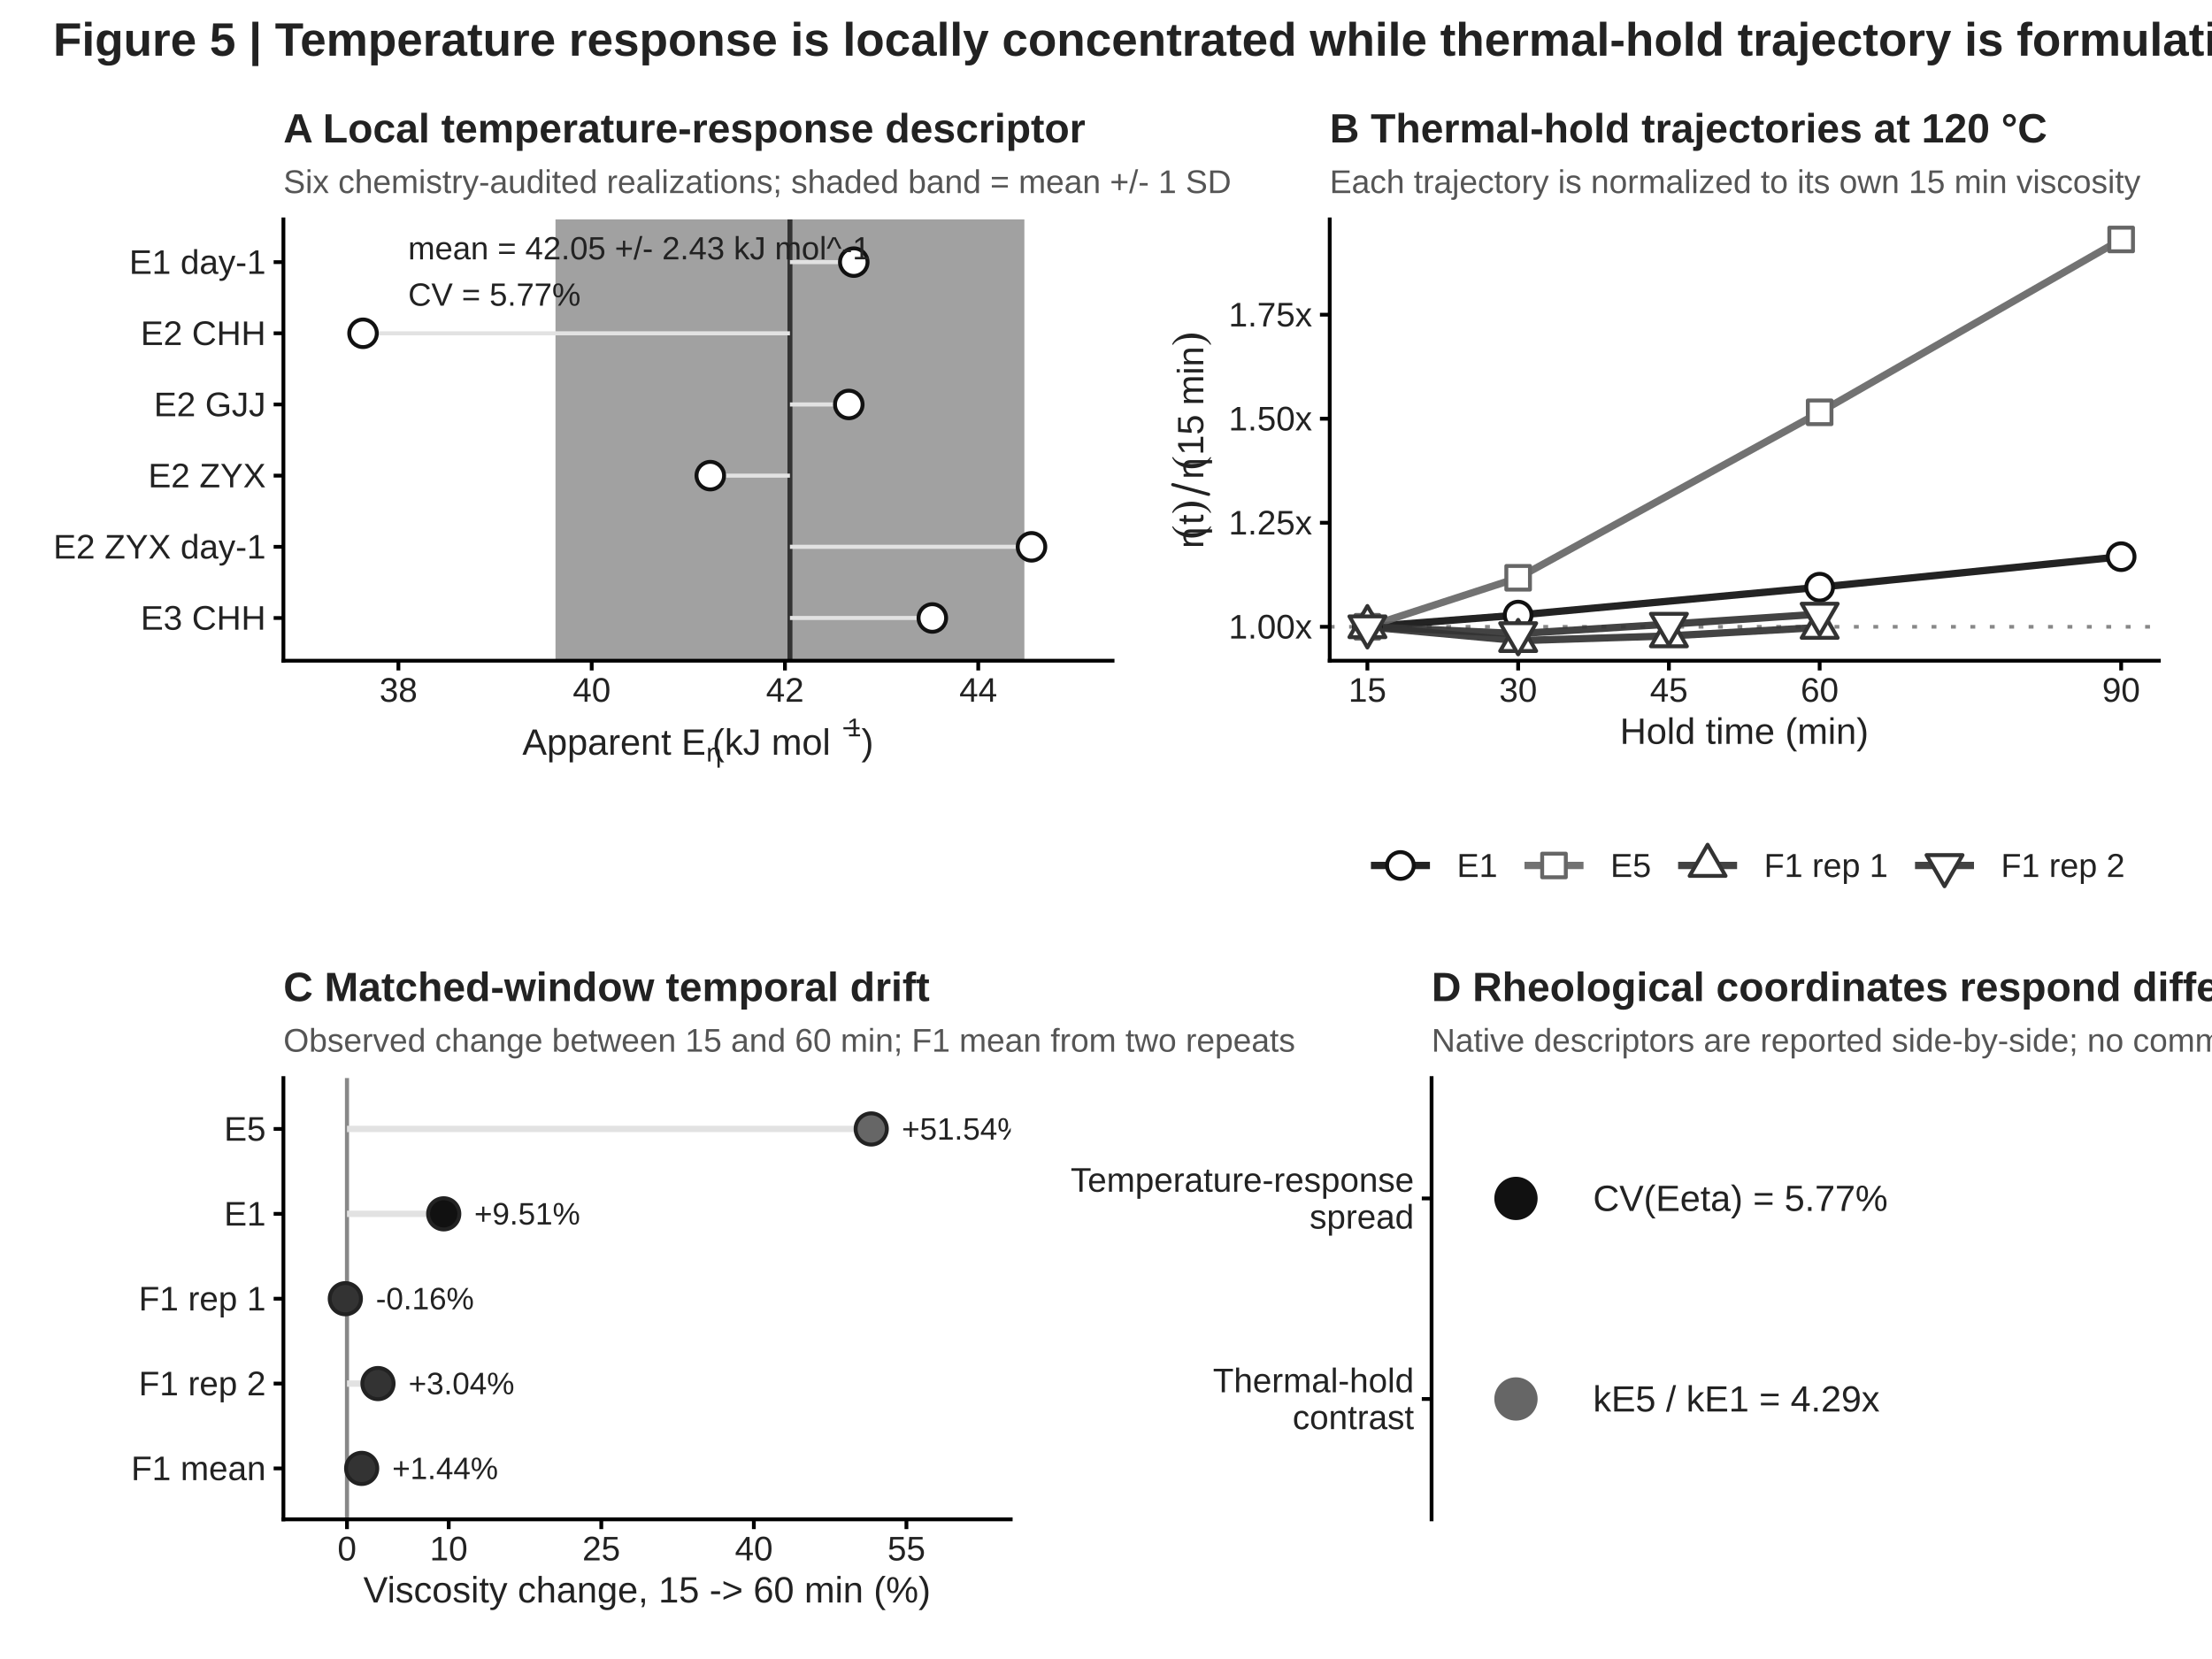
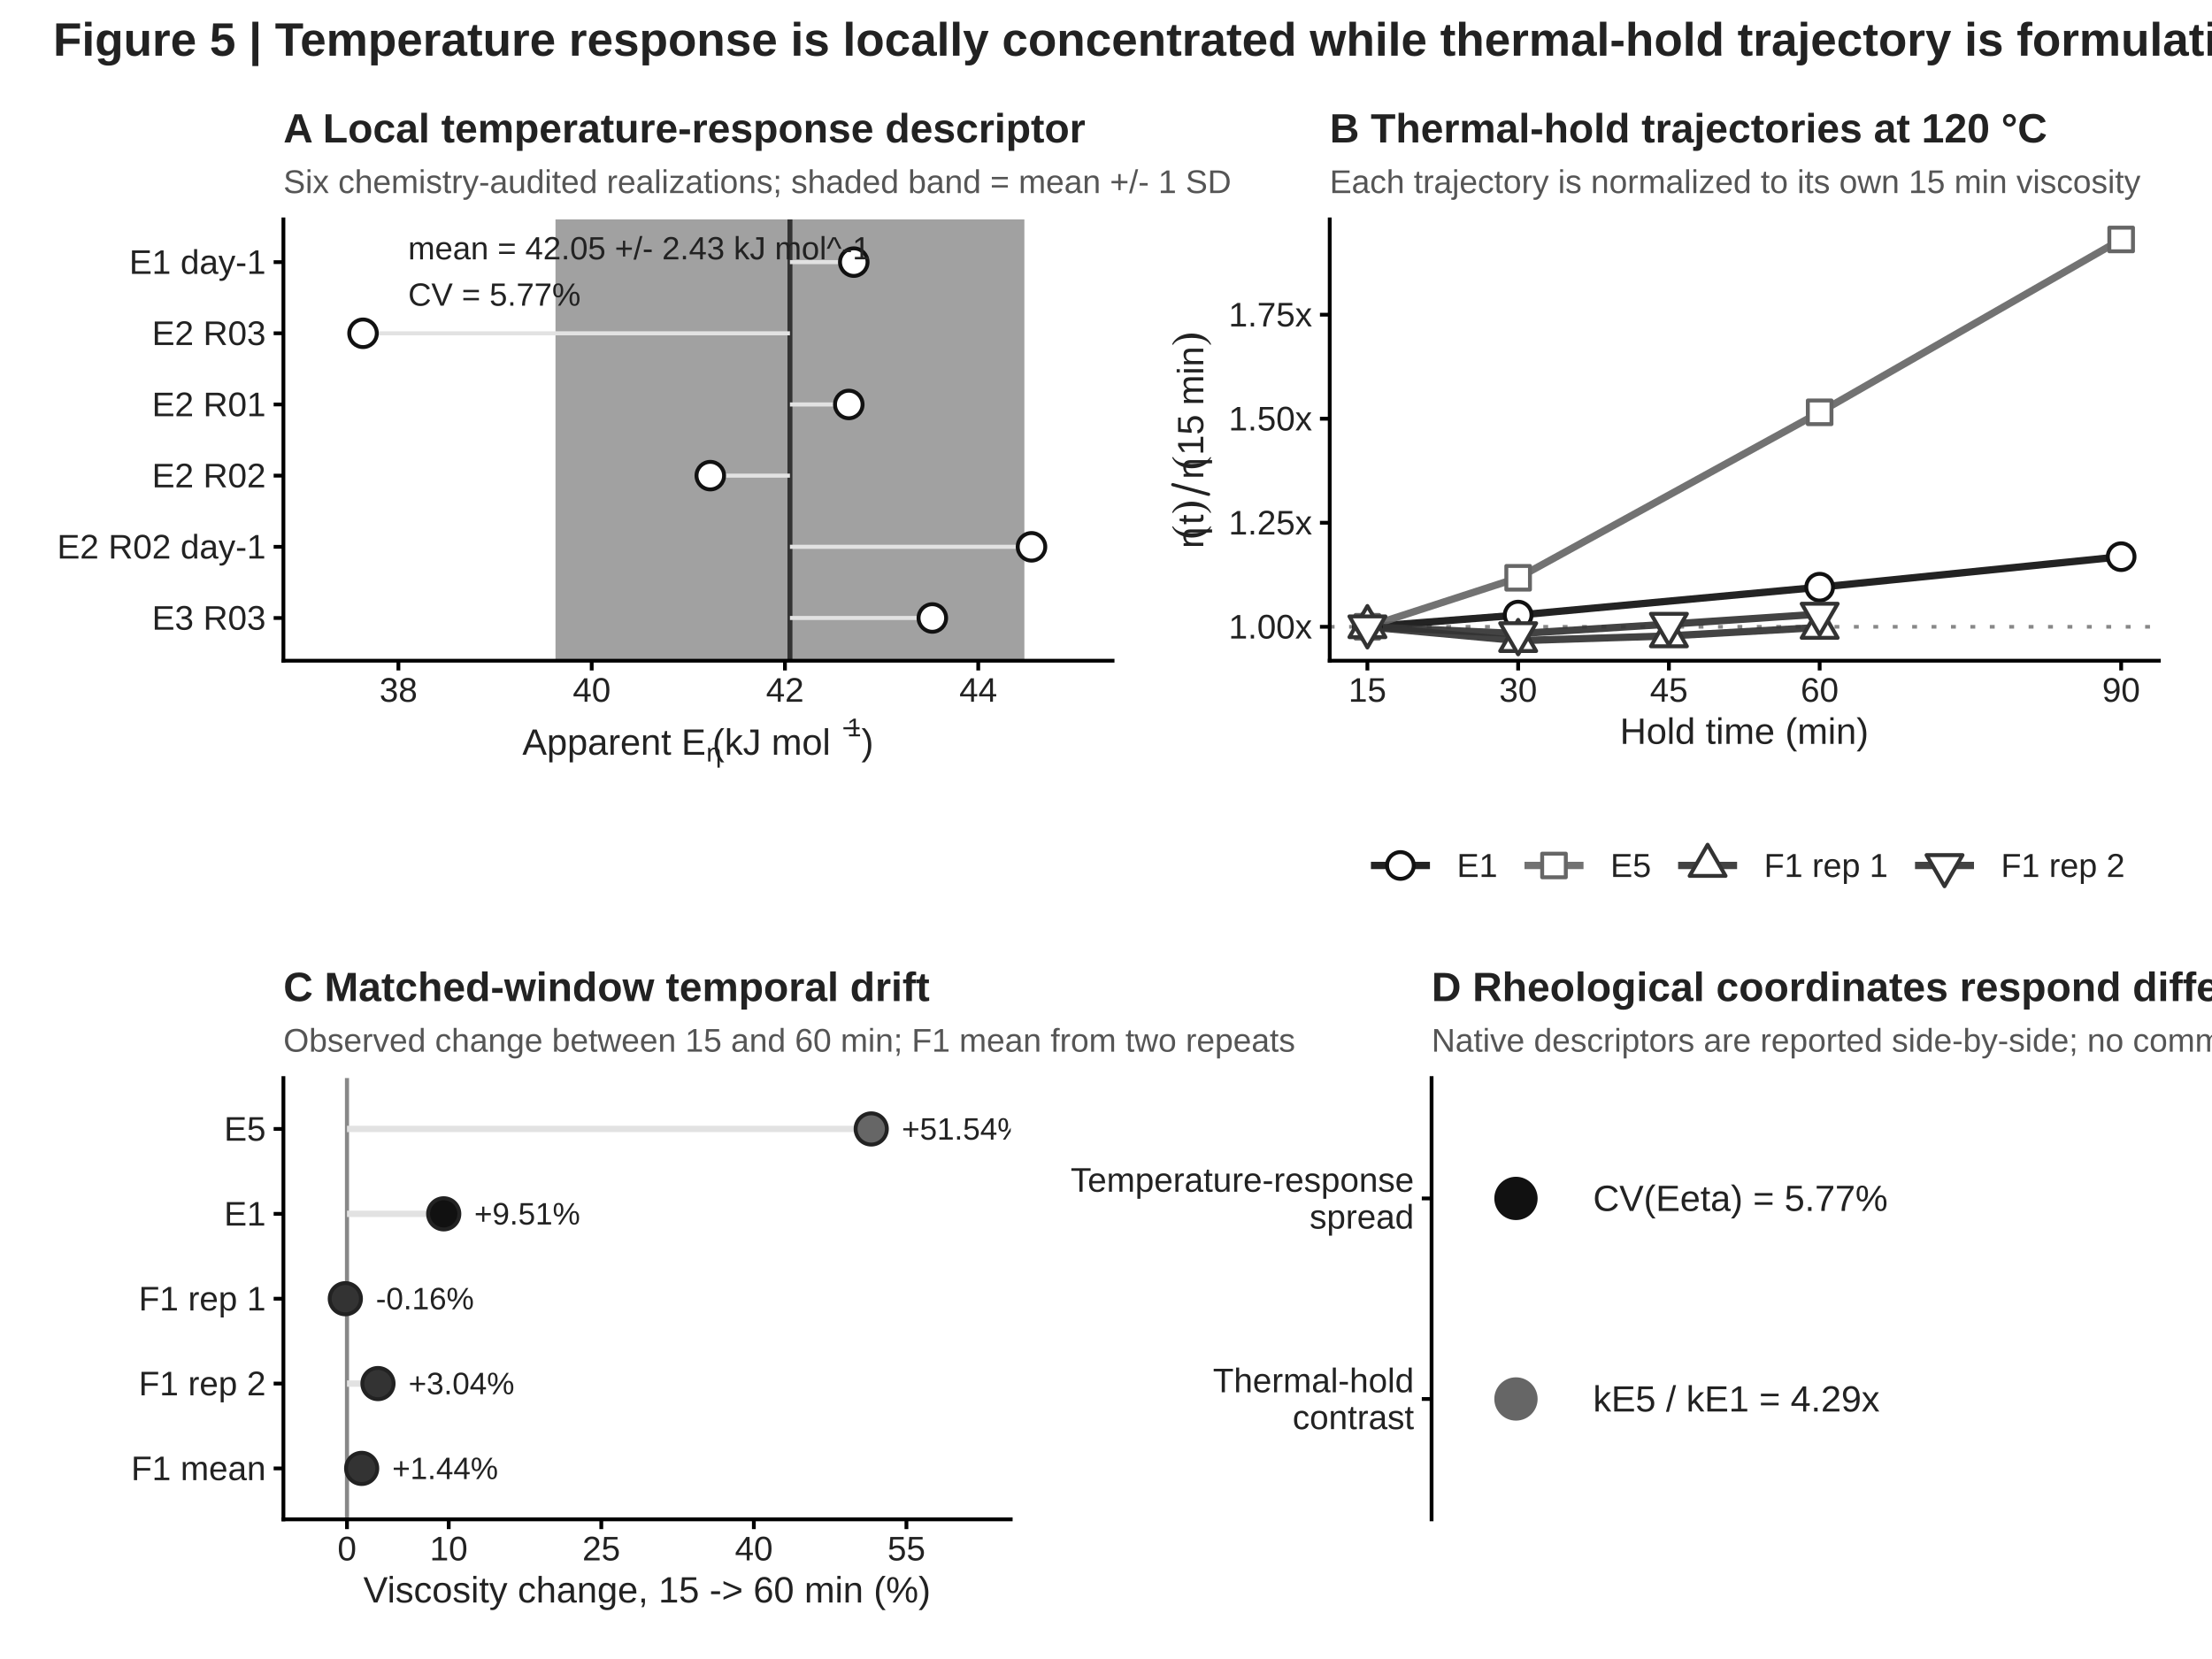
<svg xmlns="http://www.w3.org/2000/svg" width="518.40pt" height="388.80pt" viewBox="0 0 518.40 388.80">
  <g class="svglite">
    <defs>
      <style type="text/css">
    .svglite line, .svglite polyline, .svglite polygon, .svglite path, .svglite rect, .svglite circle {
      fill: none;
      stroke: #000000;
      stroke-linecap: round;
      stroke-linejoin: round;
      stroke-miterlimit: 10.00;
    }
    .svglite text {
      white-space: pre;
    }
    .svglite g.glyphgroup path {
      fill: inherit;
      stroke: none;
    }
  </style>
    </defs>
    <rect width="100%" height="100%" style="stroke: none; fill: #FFFFFF;" />
    <defs>
      <clipPath id="cpMC4wMHw1MTguNDB8MC4wMHwzODguODA=">
        <rect x="0.00" y="0.00" width="518.40" height="388.80" />
      </clipPath>
    </defs>
    <g clip-path="url(#cpMC4wMHw1MTguNDB8MC4wMHwzODguODA=)">
      <rect x="0.00" y="0" width="518.40" height="388.80" style="stroke-width: 1.07; stroke: #FFFFFF; fill: #FFFFFF;" />
    </g>
    <defs>
      <clipPath id="cpNjYuNDJ8NTA1Ljk1fDUxLjQyfDM1Ni4wNw==">
        <rect x="66.42" y="51.42" width="439.53" height="304.64" />
      </clipPath>
    </defs>
    <g clip-path="url(#cpNjYuNDJ8NTA1Ljk1fDUxLjQyfDM1Ni4wNw==)">
</g>
    <g clip-path="url(#cpMC4wMHw1MTguNDB8MC4wMHwzODguODA=)">
</g>
    <defs>
      <clipPath id="cpNjYuNDJ8NTA1Ljk1fDUxLjQyfDE1NC44NA==">
        <rect x="66.42" y="51.42" width="439.53" height="103.41" />
      </clipPath>
    </defs>
    <g clip-path="url(#cpNjYuNDJ8NTA1Ljk1fDUxLjQyfDE1NC44NA==)">
</g>
    <g clip-path="url(#cpMC4wMHw1MTguNDB8MC4wMHwzODguODA=)">
</g>
    <g clip-path="url(#cpNjYuNDJ8NTA1Ljk1fDUxLjQyfDE1NC44NA==)">
</g>
    <g clip-path="url(#cpMC4wMHw1MTguNDB8MC4wMHwzODguODA=)">
</g>
    <defs>
      <clipPath id="cpNS40OHwyNjcuNzF8MjAuODF8MjIyLjA0">
        <rect x="5.48" y="20.81" width="262.23" height="201.23" />
      </clipPath>
    </defs>
    <g clip-path="url(#cpNS40OHwyNjcuNzF8MjAuODF8MjIyLjA0)">
      <rect x="5.48" y="20.81" width="262.23" height="201.23" style="stroke-width: 0.89; stroke: #FFFFFF; fill: #FFFFFF;" />
    </g>
    <g clip-path="url(#cpMC4wMHw1MTguNDB8MC4wMHwzODguODA=)">
</g>
    <defs>
      <clipPath id="cpMjY3LjcxfDUxMi45MnwyMC44MXwyMjIuMDQ=">
        <rect x="267.71" y="20.81" width="245.21" height="201.23" />
      </clipPath>
    </defs>
    <g clip-path="url(#cpMjY3LjcxfDUxMi45MnwyMC44MXwyMjIuMDQ=)">
      <rect x="267.71" y="20.81" width="245.21" height="201.23" style="stroke-width: 0.89; stroke: #FFFFFF; fill: #FFFFFF;" />
    </g>
    <g clip-path="url(#cpMC4wMHw1MTguNDB8MC4wMHwzODguODA=)">
</g>
    <defs>
      <clipPath id="cpNjYuNDJ8MjYwLjc0fDUxLjQyfDE1NC44NA==">
        <rect x="66.42" y="51.42" width="194.32" height="103.41" />
      </clipPath>
    </defs>
    <g clip-path="url(#cpNjYuNDJ8MjYwLjc0fDUxLjQyfDE1NC44NA==)">
      <rect x="66.42" y="51.42" width="194.32" height="103.41" style="stroke-width: 0.89; stroke: none; fill: #FFFFFF;" />
      <rect x="130.19" y="51.42" width="109.87" height="103.41" style="stroke-width: 0.89; stroke: none; stroke-linecap: butt; stroke-linejoin: miter; fill: #333333; fill-opacity: 0.10;" />
      <rect x="130.19" y="51.42" width="109.87" height="103.41" style="stroke-width: 0.89; stroke: none; stroke-linecap: butt; stroke-linejoin: miter; fill: #333333; fill-opacity: 0.10;" />
      <rect x="130.19" y="51.42" width="109.87" height="103.41" style="stroke-width: 0.89; stroke: none; stroke-linecap: butt; stroke-linejoin: miter; fill: #333333; fill-opacity: 0.10;" />
      <rect x="130.19" y="51.42" width="109.87" height="103.41" style="stroke-width: 0.89; stroke: none; stroke-linecap: butt; stroke-linejoin: miter; fill: #333333; fill-opacity: 0.10;" />
      <rect x="130.19" y="51.42" width="109.87" height="103.41" style="stroke-width: 0.89; stroke: none; stroke-linecap: butt; stroke-linejoin: miter; fill: #333333; fill-opacity: 0.10;" />
      <rect x="130.19" y="51.42" width="109.87" height="103.41" style="stroke-width: 0.89; stroke: none; stroke-linecap: butt; stroke-linejoin: miter; fill: #333333; fill-opacity: 0.10;" />
      <line x1="185.13" y1="154.84" x2="185.13" y2="51.42" style="stroke-width: 1.17; stroke: #333333; stroke-linecap: butt;" />
      <line x1="185.13" y1="61.43" x2="200.09" y2="61.43" style="stroke-width: 0.96; stroke: #E2E2E2; stroke-linecap: butt;" />
      <line x1="185.13" y1="78.11" x2="85.08" y2="78.11" style="stroke-width: 0.96; stroke: #E2E2E2; stroke-linecap: butt;" />
      <line x1="185.13" y1="94.79" x2="198.92" y2="94.79" style="stroke-width: 0.96; stroke: #E2E2E2; stroke-linecap: butt;" />
      <line x1="185.13" y1="111.47" x2="166.46" y2="111.47" style="stroke-width: 0.96; stroke: #E2E2E2; stroke-linecap: butt;" />
      <line x1="185.13" y1="128.15" x2="241.74" y2="128.15" style="stroke-width: 0.96; stroke: #E2E2E2; stroke-linecap: butt;" />
      <line x1="185.13" y1="144.83" x2="218.50" y2="144.83" style="stroke-width: 0.96; stroke: #E2E2E2; stroke-linecap: butt;" />
      <circle cx="200.09" cy="61.43" r="3.23" style="stroke-width: 0.92; stroke: #111111; fill: #FFFFFF;" />
      <circle cx="85.08" cy="78.11" r="3.23" style="stroke-width: 0.92; stroke: #111111; fill: #FFFFFF;" />
      <circle cx="198.92" cy="94.79" r="3.23" style="stroke-width: 0.92; stroke: #111111; fill: #FFFFFF;" />
      <circle cx="166.46" cy="111.47" r="3.23" style="stroke-width: 0.92; stroke: #111111; fill: #FFFFFF;" />
      <circle cx="241.74" cy="128.15" r="3.23" style="stroke-width: 0.92; stroke: #111111; fill: #FFFFFF;" />
      <circle cx="218.50" cy="144.83" r="3.23" style="stroke-width: 0.92; stroke: #111111; fill: #FFFFFF;" />
      <text x="95.64" y="60.78" style="font-size: 7.54px;fill: #222222; font-family: &quot;Liberation Sans&quot;;" textLength="108.20px" lengthAdjust="spacingAndGlyphs">mean = 42.05 +/- 2.43 kJ mol^-1</text>
      <text x="95.64" y="71.64" style="font-size: 7.54px;fill: #222222; font-family: &quot;Liberation Sans&quot;;" textLength="40.39px" lengthAdjust="spacingAndGlyphs">CV = 5.77%</text>
    </g>
    <g clip-path="url(#cpMC4wMHw1MTguNDB8MC4wMHwzODguODA=)">
      <polyline points="66.42,154.84 66.42,51.42 " style="stroke-width: 0.89; stroke-linecap: square;" />
-       <text x="62.30" y="147.58" text-anchor="end" style="font-size: 8.00px;fill: #222222; font-family: &quot;Liberation Sans&quot;;" textLength="29.36px" lengthAdjust="spacingAndGlyphs">E3 CHH</text>
-       <text x="62.30" y="130.90" text-anchor="end" style="font-size: 8.00px;fill: #222222; font-family: &quot;Liberation Sans&quot;;" textLength="49.84px" lengthAdjust="spacingAndGlyphs">E2 ZYX day-1</text>
-       <text x="62.30" y="114.22" text-anchor="end" style="font-size: 8.00px;fill: #222222; font-family: &quot;Liberation Sans&quot;;" textLength="27.59px" lengthAdjust="spacingAndGlyphs">E2 ZYX</text>
-       <text x="62.30" y="97.54" text-anchor="end" style="font-size: 8.00px;fill: #222222; font-family: &quot;Liberation Sans&quot;;" textLength="26.23px" lengthAdjust="spacingAndGlyphs">E2 GJJ</text>
-       <text x="62.30" y="80.86" text-anchor="end" style="font-size: 8.00px;fill: #222222; font-family: &quot;Liberation Sans&quot;;" textLength="29.36px" lengthAdjust="spacingAndGlyphs">E2 CHH</text>
+       <text x="62.30" y="147.58" text-anchor="end" style="font-size: 8.00px;fill: #222222; font-family: &quot;Liberation Sans&quot;;" textLength="26.68px" lengthAdjust="spacingAndGlyphs">E3 R03</text>
+       <text x="62.30" y="130.90" text-anchor="end" style="font-size: 8.00px;fill: #222222; font-family: &quot;Liberation Sans&quot;;" textLength="48.91px" lengthAdjust="spacingAndGlyphs">E2 R02 day-1</text>
+       <text x="62.30" y="114.22" text-anchor="end" style="font-size: 8.00px;fill: #222222; font-family: &quot;Liberation Sans&quot;;" textLength="26.68px" lengthAdjust="spacingAndGlyphs">E2 R02</text>
+       <text x="62.30" y="97.54" text-anchor="end" style="font-size: 8.00px;fill: #222222; font-family: &quot;Liberation Sans&quot;;" textLength="26.68px" lengthAdjust="spacingAndGlyphs">E2 R01</text>
+       <text x="62.30" y="80.86" text-anchor="end" style="font-size: 8.00px;fill: #222222; font-family: &quot;Liberation Sans&quot;;" textLength="26.68px" lengthAdjust="spacingAndGlyphs">E2 R03</text>
      <text x="62.30" y="64.18" text-anchor="end" style="font-size: 8.00px;fill: #222222; font-family: &quot;Liberation Sans&quot;;" textLength="32.05px" lengthAdjust="spacingAndGlyphs">E1 day-1</text>
      <polyline points="64.13,144.83 66.42,144.83 " style="stroke-width: 0.89; stroke-linecap: butt;" />
      <polyline points="64.13,128.15 66.42,128.15 " style="stroke-width: 0.89; stroke-linecap: butt;" />
      <polyline points="64.13,111.47 66.42,111.47 " style="stroke-width: 0.89; stroke-linecap: butt;" />
      <polyline points="64.13,94.79 66.42,94.79 " style="stroke-width: 0.89; stroke-linecap: butt;" />
      <polyline points="64.13,78.11 66.42,78.11 " style="stroke-width: 0.89; stroke-linecap: butt;" />
      <polyline points="64.13,61.43 66.42,61.43 " style="stroke-width: 0.89; stroke-linecap: butt;" />
      <polyline points="66.42,154.84 260.74,154.84 " style="stroke-width: 0.89; stroke-linecap: square;" />
      <polyline points="93.37,157.13 93.37,154.84 " style="stroke-width: 0.89; stroke-linecap: butt;" />
      <polyline points="138.67,157.13 138.67,154.84 " style="stroke-width: 0.89; stroke-linecap: butt;" />
      <polyline points="183.96,157.13 183.96,154.84 " style="stroke-width: 0.89; stroke-linecap: butt;" />
      <polyline points="229.26,157.13 229.26,154.84 " style="stroke-width: 0.89; stroke-linecap: butt;" />
      <text x="93.37" y="164.46" text-anchor="middle" style="font-size: 8.00px;fill: #222222; font-family: &quot;Liberation Sans&quot;;" textLength="8.91px" lengthAdjust="spacingAndGlyphs">38</text>
      <text x="138.67" y="164.46" text-anchor="middle" style="font-size: 8.00px;fill: #222222; font-family: &quot;Liberation Sans&quot;;" textLength="8.91px" lengthAdjust="spacingAndGlyphs">40</text>
      <text x="183.96" y="164.46" text-anchor="middle" style="font-size: 8.00px;fill: #222222; font-family: &quot;Liberation Sans&quot;;" textLength="8.91px" lengthAdjust="spacingAndGlyphs">42</text>
      <text x="229.26" y="164.46" text-anchor="middle" style="font-size: 8.00px;fill: #222222; font-family: &quot;Liberation Sans&quot;;" textLength="8.91px" lengthAdjust="spacingAndGlyphs">44</text>
      <text x="122.42" y="176.88" style="font-size: 8.60px;fill: #222222; font-family: &quot;Liberation Sans&quot;;" textLength="37.28px" lengthAdjust="spacingAndGlyphs">Apparent </text>
      <text x="159.70" y="176.88" style="font-size: 8.60px;fill: #222222; font-family: &quot;Liberation Sans&quot;;" textLength="5.73px" lengthAdjust="spacingAndGlyphs">E</text>
      <text x="165.44" y="178.47" style="font-size: 6.02px;fill: #222222; font-family: &quot;Standard Symbols PS&quot;;" textLength="3.62px" lengthAdjust="spacingAndGlyphs">η</text>
      <text x="166.94" y="176.88" style="font-size: 8.60px;fill: #222222; font-family: &quot;Liberation Sans&quot;;" textLength="30.08px" lengthAdjust="spacingAndGlyphs"> (kJ mol</text>
      <text x="197.02" y="172.56" style="font-size: 6.02px;fill: #222222; font-family: &quot;Standard Symbols PS&quot;;" textLength="3.30px" lengthAdjust="spacingAndGlyphs">−</text>
      <text x="198.52" y="172.56" style="font-size: 6.02px;fill: #222222; font-family: &quot;Liberation Sans&quot;;" textLength="3.34px" lengthAdjust="spacingAndGlyphs">1</text>
      <text x="201.87" y="176.88" style="font-size: 8.60px;fill: #222222; font-family: &quot;Liberation Sans&quot;;" textLength="2.86px" lengthAdjust="spacingAndGlyphs">)</text>
      <text x="66.42" y="45.24" style="font-size: 7.70px;fill: #555555; font-family: &quot;Liberation Sans&quot;;" textLength="221.95px" lengthAdjust="spacingAndGlyphs">Six chemistry-audited realizations; shaded band = mean +/- 1 SD</text>
      <text x="66.42" y="33.38" style="font-size: 9.60px; font-weight: bold;fill: #222222; font-family: &quot;Liberation Sans&quot;;" textLength="190.41px" lengthAdjust="spacingAndGlyphs">A  Local temperature-response descriptor</text>
    </g>
    <defs>
      <clipPath id="cpMzExLjYzfDUwNS45NXw1MS40MnwxNTQuODQ=">
        <rect x="311.63" y="51.42" width="194.32" height="103.41" />
      </clipPath>
    </defs>
    <g clip-path="url(#cpMzExLjYzfDUwNS45NXw1MS40MnwxNTQuODQ=)">
      <rect x="311.63" y="51.42" width="194.32" height="103.41" style="stroke-width: 0.89; stroke: none; fill: #FFFFFF;" />
      <line x1="311.63" y1="146.89" x2="505.95" y2="146.89" style="stroke-width: 0.85; stroke: #888888; stroke-dasharray: 1.14,3.41; stroke-linecap: butt;" />
      <polyline points="320.46,146.89 355.79,144.15 426.45,137.61 497.11,130.46 " style="stroke-width: 1.71; stroke: #111111; stroke-opacity: 0.92; stroke-linecap: butt;" />
      <polyline points="320.46,146.89 355.79,135.42 426.45,96.63 497.11,56.13 " style="stroke-width: 1.71; stroke: #666666; stroke-opacity: 0.92; stroke-linecap: butt;" />
      <polyline points="320.46,146.89 355.79,150.14 391.12,149.03 426.45,147.05 " style="stroke-width: 1.71; stroke: #333333; stroke-opacity: 0.92; stroke-linecap: butt;" />
      <polyline points="320.46,146.89 355.79,148.49 391.12,146.28 426.45,143.92 " style="stroke-width: 1.71; stroke: #333333; stroke-opacity: 0.92; stroke-linecap: butt;" />
      <circle cx="320.46" cy="146.89" r="3.13" style="stroke-width: 0.92; stroke: #111111; fill: #FFFFFF;" />
      <circle cx="355.79" cy="144.15" r="3.13" style="stroke-width: 0.92; stroke: #111111; fill: #FFFFFF;" />
      <circle cx="426.45" cy="137.61" r="3.13" style="stroke-width: 0.92; stroke: #111111; fill: #FFFFFF;" />
      <circle cx="497.11" cy="130.46" r="3.13" style="stroke-width: 0.92; stroke: #111111; fill: #FFFFFF;" />
      <rect x="317.69" y="144.12" width="5.54" height="5.54" style="stroke-width: 0.92; stroke: #666666; fill: #FFFFFF;" />
      <rect x="353.02" y="132.64" width="5.54" height="5.54" style="stroke-width: 0.92; stroke: #666666; fill: #FFFFFF;" />
      <rect x="423.68" y="93.86" width="5.54" height="5.54" style="stroke-width: 0.92; stroke: #666666; fill: #FFFFFF;" />
      <rect x="494.34" y="53.35" width="5.54" height="5.54" style="stroke-width: 0.92; stroke: #666666; fill: #FFFFFF;" />
      <polygon points="320.46,142.02 324.68,149.32 316.25,149.32 " style="stroke-width: 0.92; stroke: #333333; fill: #FFFFFF;" />
      <polygon points="355.79,145.27 360.01,152.57 351.58,152.57 " style="stroke-width: 0.92; stroke: #333333; fill: #FFFFFF;" />
      <polygon points="391.12,144.16 395.34,151.46 386.91,151.46 " style="stroke-width: 0.92; stroke: #333333; fill: #FFFFFF;" />
      <polygon points="426.45,142.18 430.67,149.48 422.24,149.48 " style="stroke-width: 0.92; stroke: #333333; fill: #FFFFFF;" />
      <polygon points="320.46,151.75 324.68,144.46 316.25,144.46 " style="stroke-width: 0.92; stroke: #333333; fill: #FFFFFF;" />
      <polygon points="355.79,153.35 360.01,146.05 351.58,146.05 " style="stroke-width: 0.92; stroke: #333333; fill: #FFFFFF;" />
      <polygon points="391.12,151.14 395.34,143.85 386.91,143.85 " style="stroke-width: 0.92; stroke: #333333; fill: #FFFFFF;" />
      <polygon points="426.45,148.78 430.67,141.49 422.24,141.49 " style="stroke-width: 0.92; stroke: #333333; fill: #FFFFFF;" />
    </g>
    <g clip-path="url(#cpMC4wMHw1MTguNDB8MC4wMHwzODguODA=)">
      <polyline points="311.63,154.84 311.63,51.42 " style="stroke-width: 0.89; stroke-linecap: square;" />
      <text x="307.51" y="149.64" text-anchor="end" style="font-size: 8.00px;fill: #222222; font-family: &quot;Liberation Sans&quot;;" textLength="19.58px" lengthAdjust="spacingAndGlyphs">1.00x</text>
      <text x="307.51" y="125.26" text-anchor="end" style="font-size: 8.00px;fill: #222222; font-family: &quot;Liberation Sans&quot;;" textLength="19.58px" lengthAdjust="spacingAndGlyphs">1.25x</text>
      <text x="307.51" y="100.88" text-anchor="end" style="font-size: 8.00px;fill: #222222; font-family: &quot;Liberation Sans&quot;;" textLength="19.58px" lengthAdjust="spacingAndGlyphs">1.50x</text>
      <text x="307.51" y="76.50" text-anchor="end" style="font-size: 8.00px;fill: #222222; font-family: &quot;Liberation Sans&quot;;" textLength="19.58px" lengthAdjust="spacingAndGlyphs">1.75x</text>
      <polyline points="309.34,146.89 311.63,146.89 " style="stroke-width: 0.89; stroke-linecap: butt;" />
      <polyline points="309.34,122.51 311.63,122.51 " style="stroke-width: 0.89; stroke-linecap: butt;" />
      <polyline points="309.34,98.13 311.63,98.13 " style="stroke-width: 0.89; stroke-linecap: butt;" />
      <polyline points="309.34,73.75 311.63,73.75 " style="stroke-width: 0.89; stroke-linecap: butt;" />
      <polyline points="311.63,154.84 505.95,154.84 " style="stroke-width: 0.89; stroke-linecap: square;" />
      <polyline points="320.46,157.13 320.46,154.84 " style="stroke-width: 0.89; stroke-linecap: butt;" />
      <polyline points="355.79,157.13 355.79,154.84 " style="stroke-width: 0.89; stroke-linecap: butt;" />
      <polyline points="391.12,157.13 391.12,154.84 " style="stroke-width: 0.89; stroke-linecap: butt;" />
      <polyline points="426.45,157.13 426.45,154.84 " style="stroke-width: 0.89; stroke-linecap: butt;" />
      <polyline points="497.11,157.13 497.11,154.84 " style="stroke-width: 0.89; stroke-linecap: butt;" />
      <text x="320.46" y="164.46" text-anchor="middle" style="font-size: 8.00px;fill: #222222; font-family: &quot;Liberation Sans&quot;;" textLength="8.91px" lengthAdjust="spacingAndGlyphs">15</text>
      <text x="355.79" y="164.46" text-anchor="middle" style="font-size: 8.00px;fill: #222222; font-family: &quot;Liberation Sans&quot;;" textLength="8.91px" lengthAdjust="spacingAndGlyphs">30</text>
      <text x="391.12" y="164.46" text-anchor="middle" style="font-size: 8.00px;fill: #222222; font-family: &quot;Liberation Sans&quot;;" textLength="8.91px" lengthAdjust="spacingAndGlyphs">45</text>
      <text x="426.45" y="164.46" text-anchor="middle" style="font-size: 8.00px;fill: #222222; font-family: &quot;Liberation Sans&quot;;" textLength="8.91px" lengthAdjust="spacingAndGlyphs">60</text>
      <text x="497.11" y="164.46" text-anchor="middle" style="font-size: 8.00px;fill: #222222; font-family: &quot;Liberation Sans&quot;;" textLength="8.91px" lengthAdjust="spacingAndGlyphs">90</text>
      <text x="408.79" y="174.33" text-anchor="middle" style="font-size: 8.60px;fill: #222222; font-family: &quot;Liberation Sans&quot;;" textLength="58.25px" lengthAdjust="spacingAndGlyphs">Hold time (min)</text>
      <text transform="translate(282.00,128.68) rotate(-90)" style="font-size: 8.60px;fill: #222222; font-family: &quot;Standard Symbols PS&quot;;" textLength="5.19px" lengthAdjust="spacingAndGlyphs">η</text>
      <text transform="translate(282.00,126.54) rotate(-90)" style="font-size: 10.75px;fill: #222222; font-family: &quot;Standard Symbols PS&quot;;" textLength="3.58px" lengthAdjust="spacingAndGlyphs">(</text>
      <text transform="translate(282.00,122.96) rotate(-90)" style="font-size: 8.60px;fill: #222222; font-family: &quot;Liberation Sans&quot;;" textLength="2.39px" lengthAdjust="spacingAndGlyphs">t</text>
      <text transform="translate(282.00,120.57) rotate(-90)" style="font-size: 10.75px;fill: #222222; font-family: &quot;Standard Symbols PS&quot;;" textLength="3.58px" lengthAdjust="spacingAndGlyphs">)</text>
      <polyline points="283.24,115.85 274.85,113.58 " style="stroke-width: 0.75; stroke: #222222;" />
      <text transform="translate(282.00,112.45) rotate(-90)" style="font-size: 8.60px;fill: #222222; font-family: &quot;Standard Symbols PS&quot;;" textLength="5.19px" lengthAdjust="spacingAndGlyphs">η</text>
      <text transform="translate(282.00,110.30) rotate(-90)" style="font-size: 10.75px;fill: #222222; font-family: &quot;Standard Symbols PS&quot;;" textLength="3.58px" lengthAdjust="spacingAndGlyphs">(</text>
      <text transform="translate(282.00,106.72) rotate(-90)" style="font-size: 8.60px;fill: #222222; font-family: &quot;Liberation Sans&quot;;" textLength="9.56px" lengthAdjust="spacingAndGlyphs">15</text>
      <text transform="translate(282.00,97.16) rotate(-90)" style="font-size: 8.60px;fill: #222222; font-family: &quot;Standard Symbols PS&quot;;" textLength="2.16px" lengthAdjust="spacingAndGlyphs"> </text>
      <text transform="translate(282.00,95.01) rotate(-90)" style="font-size: 8.60px;fill: #222222; font-family: &quot;Liberation Sans&quot;;" textLength="7.16px" lengthAdjust="spacingAndGlyphs">m</text>
      <text transform="translate(282.00,87.85) rotate(-90)" style="font-size: 8.60px;fill: #222222; font-family: &quot;Liberation Sans&quot;;" textLength="1.91px" lengthAdjust="spacingAndGlyphs">i</text>
      <text transform="translate(282.00,85.94) rotate(-90)" style="font-size: 8.60px;fill: #222222; font-family: &quot;Liberation Sans&quot;;" textLength="4.78px" lengthAdjust="spacingAndGlyphs">n</text>
      <text transform="translate(282.00,81.16) rotate(-90)" style="font-size: 10.75px;fill: #222222; font-family: &quot;Standard Symbols PS&quot;;" textLength="3.58px" lengthAdjust="spacingAndGlyphs">)</text>
      <rect x="314.98" y="189.61" width="187.62" height="26.45" style="stroke-width: 0.89; stroke: none; fill: #FFFFFF;" />
      <rect x="319.56" y="194.19" width="17.28" height="17.28" style="stroke-width: 0.89; stroke: none; fill: #FFFFFF;" />
      <line x1="321.29" y1="202.83" x2="335.12" y2="202.83" style="stroke-width: 1.71; stroke: #111111; stroke-opacity: 0.92; stroke-linecap: butt;" />
      <circle cx="328.20" cy="202.83" r="3.13" style="stroke-width: 0.92; stroke: #111111; fill: #FFFFFF;" />
      <rect x="355.56" y="194.19" width="17.28" height="17.28" style="stroke-width: 0.89; stroke: none; fill: #FFFFFF;" />
      <line x1="357.28" y1="202.83" x2="371.11" y2="202.83" style="stroke-width: 1.71; stroke: #666666; stroke-opacity: 0.92; stroke-linecap: butt;" />
      <rect x="361.42" y="200.06" width="5.54" height="5.54" style="stroke-width: 0.92; stroke: #666666; fill: #FFFFFF;" />
      <rect x="391.55" y="194.19" width="17.28" height="17.28" style="stroke-width: 0.89; stroke: none; fill: #FFFFFF;" />
      <line x1="393.28" y1="202.83" x2="407.10" y2="202.83" style="stroke-width: 1.71; stroke: #333333; stroke-opacity: 0.92; stroke-linecap: butt;" />
      <polygon points="400.19,197.97 404.40,205.27 395.98,205.27 " style="stroke-width: 0.92; stroke: #333333; fill: #FFFFFF;" />
      <rect x="447.07" y="194.19" width="17.28" height="17.28" style="stroke-width: 0.89; stroke: none; fill: #FFFFFF;" />
      <line x1="448.80" y1="202.83" x2="462.62" y2="202.83" style="stroke-width: 1.71; stroke: #333333; stroke-opacity: 0.92; stroke-linecap: butt;" />
      <polygon points="455.71,207.70 459.93,200.40 451.50,200.40 " style="stroke-width: 0.92; stroke: #333333; fill: #FFFFFF;" />
      <text x="341.43" y="205.52" style="font-size: 7.80px;fill: #222222; font-family: &quot;Liberation Sans&quot;;" textLength="9.55px" lengthAdjust="spacingAndGlyphs">E1</text>
      <text x="377.42" y="205.52" style="font-size: 7.80px;fill: #222222; font-family: &quot;Liberation Sans&quot;;" textLength="9.55px" lengthAdjust="spacingAndGlyphs">E5</text>
      <text x="413.41" y="205.52" style="font-size: 7.80px;fill: #222222; font-family: &quot;Liberation Sans&quot;;" textLength="29.08px" lengthAdjust="spacingAndGlyphs">F1 rep 1</text>
      <text x="468.94" y="205.52" style="font-size: 7.80px;fill: #222222; font-family: &quot;Liberation Sans&quot;;" textLength="29.08px" lengthAdjust="spacingAndGlyphs">F1 rep 2</text>
      <text x="311.63" y="45.24" style="font-size: 7.70px;fill: #555555; font-family: &quot;Liberation Sans&quot;;" textLength="189.83px" lengthAdjust="spacingAndGlyphs">Each trajectory is normalized to its own 15 min viscosity</text>
      <text x="311.63" y="33.38" style="font-size: 9.60px; font-weight: bold;fill: #222222; font-family: &quot;Liberation Sans&quot;;" textLength="170.66px" lengthAdjust="spacingAndGlyphs">B  Thermal-hold trajectories at 120 °C</text>
    </g>
    <defs>
      <clipPath id="cpNjYuNDJ8NTA1Ljk1fDI1Mi42NXwzNTYuMDc=">
        <rect x="66.42" y="252.65" width="439.53" height="103.41" />
      </clipPath>
    </defs>
    <g clip-path="url(#cpNjYuNDJ8NTA1Ljk1fDI1Mi42NXwzNTYuMDc=)">
</g>
    <g clip-path="url(#cpMC4wMHw1MTguNDB8MC4wMHwzODguODA=)">
</g>
    <g clip-path="url(#cpNjYuNDJ8NTA1Ljk1fDI1Mi42NXwzNTYuMDc=)">
</g>
    <g clip-path="url(#cpMC4wMHw1MTguNDB8MC4wMHwzODguODA=)">
</g>
    <defs>
      <clipPath id="cpNS40OHwyNDMuODR8MjIyLjA0fDM4My4zMg==">
        <rect x="5.48" y="222.04" width="238.36" height="161.29" />
      </clipPath>
    </defs>
    <g clip-path="url(#cpNS40OHwyNDMuODR8MjIyLjA0fDM4My4zMg==)">
      <rect x="5.48" y="222.04" width="238.36" height="161.29" style="stroke-width: 0.89; stroke: #FFFFFF; fill: #FFFFFF;" />
    </g>
    <g clip-path="url(#cpMC4wMHw1MTguNDB8MC4wMHwzODguODA=)">
</g>
    <defs>
      <clipPath id="cpMjQzLjg0fDUxMi45MnwyMjIuMDR8MzgzLjMy">
        <rect x="243.84" y="222.04" width="269.08" height="161.29" />
      </clipPath>
    </defs>
    <g clip-path="url(#cpMjQzLjg0fDUxMi45MnwyMjIuMDR8MzgzLjMy)">
      <rect x="243.84" y="222.04" width="269.08" height="161.29" style="stroke-width: 0.89; stroke: #FFFFFF; fill: #FFFFFF;" />
    </g>
    <g clip-path="url(#cpMC4wMHw1MTguNDB8MC4wMHwzODguODA=)">
</g>
    <defs>
      <clipPath id="cpNjYuNDJ8MjM2Ljg3fDI1Mi42NXwzNTYuMDc=">
        <rect x="66.42" y="252.65" width="170.45" height="103.41" />
      </clipPath>
    </defs>
    <g clip-path="url(#cpNjYuNDJ8MjM2Ljg3fDI1Mi42NXwzNTYuMDc=)">
      <rect x="66.42" y="252.65" width="170.45" height="103.41" style="stroke-width: 0.89; stroke: none; fill: #FFFFFF;" />
      <line x1="81.32" y1="356.07" x2="81.32" y2="252.65" style="stroke-width: 0.96; stroke: #888888; stroke-linecap: butt;" />
      <line x1="81.32" y1="284.47" x2="103.99" y2="284.47" style="stroke-width: 1.49; stroke: #E2E2E2; stroke-linecap: butt;" />
      <line x1="81.32" y1="264.58" x2="204.18" y2="264.58" style="stroke-width: 1.49; stroke: #E2E2E2; stroke-linecap: butt;" />
      <line x1="81.32" y1="304.36" x2="80.93" y2="304.36" style="stroke-width: 1.49; stroke: #E2E2E2; stroke-linecap: butt;" />
      <line x1="81.32" y1="324.25" x2="88.58" y2="324.25" style="stroke-width: 1.49; stroke: #E2E2E2; stroke-linecap: butt;" />
      <line x1="81.32" y1="344.13" x2="84.76" y2="344.13" style="stroke-width: 1.49; stroke: #E2E2E2; stroke-linecap: butt;" />
      <circle cx="103.99" cy="284.47" r="3.66" style="stroke-width: 0.92; stroke: #222222; fill: #111111;" />
      <circle cx="204.18" cy="264.58" r="3.66" style="stroke-width: 0.92; stroke: #222222; fill: #666666;" />
      <circle cx="80.93" cy="304.36" r="3.66" style="stroke-width: 0.92; stroke: #222222; fill: #333333;" />
      <circle cx="88.58" cy="324.25" r="3.66" style="stroke-width: 0.92; stroke: #222222; fill: #333333;" />
      <circle cx="84.76" cy="344.13" r="3.66" style="stroke-width: 0.92; stroke: #222222; fill: #333333;" />
      <text x="111.14" y="286.97" style="font-size: 7.26px;fill: #222222; font-family: &quot;Liberation Sans&quot;;" textLength="24.80px" lengthAdjust="spacingAndGlyphs">+9.51%</text>
      <text x="211.33" y="267.08" style="font-size: 7.26px;fill: #222222; font-family: &quot;Liberation Sans&quot;;" textLength="28.83px" lengthAdjust="spacingAndGlyphs">+51.54%</text>
      <text x="88.08" y="306.85" style="font-size: 7.26px;fill: #222222; font-family: &quot;Liberation Sans&quot;;" textLength="22.98px" lengthAdjust="spacingAndGlyphs">-0.16%</text>
      <text x="95.73" y="326.74" style="font-size: 7.26px;fill: #222222; font-family: &quot;Liberation Sans&quot;;" textLength="24.80px" lengthAdjust="spacingAndGlyphs">+3.04%</text>
      <text x="91.91" y="346.63" style="font-size: 7.26px;fill: #222222; font-family: &quot;Liberation Sans&quot;;" textLength="24.80px" lengthAdjust="spacingAndGlyphs">+1.44%</text>
    </g>
    <g clip-path="url(#cpMC4wMHw1MTguNDB8MC4wMHwzODguODA=)">
      <polyline points="66.42,356.07 66.42,252.65 " style="stroke-width: 0.89; stroke-linecap: square;" />
      <text x="62.30" y="346.88" text-anchor="end" style="font-size: 8.00px;fill: #222222; font-family: &quot;Liberation Sans&quot;;" textLength="31.59px" lengthAdjust="spacingAndGlyphs">F1 mean</text>
      <text x="62.30" y="327.00" text-anchor="end" style="font-size: 8.00px;fill: #222222; font-family: &quot;Liberation Sans&quot;;" textLength="29.81px" lengthAdjust="spacingAndGlyphs">F1 rep 2</text>
      <text x="62.30" y="307.11" text-anchor="end" style="font-size: 8.00px;fill: #222222; font-family: &quot;Liberation Sans&quot;;" textLength="29.81px" lengthAdjust="spacingAndGlyphs">F1 rep 1</text>
      <text x="62.30" y="287.22" text-anchor="end" style="font-size: 8.00px;fill: #222222; font-family: &quot;Liberation Sans&quot;;" textLength="9.80px" lengthAdjust="spacingAndGlyphs">E1</text>
      <text x="62.30" y="267.33" text-anchor="end" style="font-size: 8.00px;fill: #222222; font-family: &quot;Liberation Sans&quot;;" textLength="9.80px" lengthAdjust="spacingAndGlyphs">E5</text>
      <polyline points="64.13,344.13 66.42,344.13 " style="stroke-width: 0.89; stroke-linecap: butt;" />
      <polyline points="64.13,324.25 66.42,324.25 " style="stroke-width: 0.89; stroke-linecap: butt;" />
      <polyline points="64.13,304.36 66.42,304.36 " style="stroke-width: 0.89; stroke-linecap: butt;" />
      <polyline points="64.13,284.47 66.42,284.47 " style="stroke-width: 0.89; stroke-linecap: butt;" />
      <polyline points="64.13,264.58 66.42,264.58 " style="stroke-width: 0.89; stroke-linecap: butt;" />
      <polyline points="66.42,356.07 236.87,356.07 " style="stroke-width: 0.89; stroke-linecap: square;" />
      <polyline points="81.32,358.36 81.32,356.07 " style="stroke-width: 0.89; stroke-linecap: butt;" />
      <polyline points="105.16,358.36 105.16,356.07 " style="stroke-width: 0.89; stroke-linecap: butt;" />
      <polyline points="140.92,358.36 140.92,356.07 " style="stroke-width: 0.89; stroke-linecap: butt;" />
      <polyline points="176.67,358.36 176.67,356.07 " style="stroke-width: 0.89; stroke-linecap: butt;" />
      <polyline points="212.43,358.36 212.43,356.07 " style="stroke-width: 0.89; stroke-linecap: butt;" />
      <text x="81.32" y="365.69" text-anchor="middle" style="font-size: 8.00px;fill: #222222; font-family: &quot;Liberation Sans&quot;;" textLength="4.45px" lengthAdjust="spacingAndGlyphs">0</text>
      <text x="105.16" y="365.69" text-anchor="middle" style="font-size: 8.00px;fill: #222222; font-family: &quot;Liberation Sans&quot;;" textLength="8.91px" lengthAdjust="spacingAndGlyphs">10</text>
      <text x="140.92" y="365.69" text-anchor="middle" style="font-size: 8.00px;fill: #222222; font-family: &quot;Liberation Sans&quot;;" textLength="8.91px" lengthAdjust="spacingAndGlyphs">25</text>
      <text x="176.67" y="365.69" text-anchor="middle" style="font-size: 8.00px;fill: #222222; font-family: &quot;Liberation Sans&quot;;" textLength="8.91px" lengthAdjust="spacingAndGlyphs">40</text>
      <text x="212.43" y="365.69" text-anchor="middle" style="font-size: 8.00px;fill: #222222; font-family: &quot;Liberation Sans&quot;;" textLength="8.91px" lengthAdjust="spacingAndGlyphs">55</text>
      <text x="151.64" y="375.56" text-anchor="middle" style="font-size: 8.60px;fill: #222222; font-family: &quot;Liberation Sans&quot;;" textLength="132.89px" lengthAdjust="spacingAndGlyphs">Viscosity change, 15 -&gt; 60 min (%)</text>
      <text x="66.42" y="246.47" style="font-size: 7.70px;fill: #555555; font-family: &quot;Liberation Sans&quot;;" textLength="237.02px" lengthAdjust="spacingAndGlyphs">Observed change between 15 and 60 min; F1 mean from two repeats</text>
      <text x="66.42" y="234.61" style="font-size: 9.60px; font-weight: bold;fill: #222222; font-family: &quot;Liberation Sans&quot;;" textLength="154.00px" lengthAdjust="spacingAndGlyphs">C  Matched-window temporal drift</text>
    </g>
    <defs>
      <clipPath id="cpMzM1LjUwfDUwNS45NXwyNTIuNjV8MzU2LjA3">
        <rect x="335.50" y="252.65" width="170.45" height="103.41" />
      </clipPath>
    </defs>
    <g clip-path="url(#cpMzM1LjUwfDUwNS45NXwyNTIuNjV8MzU2LjA3)">
      <rect x="335.50" y="252.65" width="170.45" height="103.41" style="stroke-width: 0.89; stroke: none; fill: #FFFFFF;" />
      <circle cx="355.28" cy="280.86" r="4.78" style="stroke-width: 0.59; stroke: #111111; fill: #111111;" />
      <circle cx="355.28" cy="327.86" r="4.78" style="stroke-width: 0.59; stroke: #666666; fill: #666666;" />
      <text x="373.34" y="283.79" style="font-size: 8.54px;fill: #222222; font-family: &quot;Liberation Sans&quot;;" textLength="69.03px" lengthAdjust="spacingAndGlyphs">CV(Eeta) = 5.77%</text>
      <text x="373.34" y="330.80" style="font-size: 8.54px;fill: #222222; font-family: &quot;Liberation Sans&quot;;" textLength="67.16px" lengthAdjust="spacingAndGlyphs">kE5 / kE1 = 4.29x</text>
    </g>
    <g clip-path="url(#cpMC4wMHw1MTguNDB8MC4wMHwzODguODA=)">
      <polyline points="335.50,356.07 335.50,252.65 " style="stroke-width: 0.89; stroke-linecap: square;" />
      <text x="331.38" y="326.29" text-anchor="end" style="font-size: 8.00px;fill: #222222; font-family: &quot;Liberation Sans&quot;;" textLength="47.19px" lengthAdjust="spacingAndGlyphs">Thermal-hold</text>
      <text x="331.38" y="334.93" text-anchor="end" style="font-size: 8.00px;fill: #222222; font-family: &quot;Liberation Sans&quot;;" textLength="28.47px" lengthAdjust="spacingAndGlyphs">contrast</text>
      <text x="331.38" y="279.29" text-anchor="end" style="font-size: 8.00px;fill: #222222; font-family: &quot;Liberation Sans&quot;;" textLength="80.56px" lengthAdjust="spacingAndGlyphs">Temperature-response</text>
      <text x="331.38" y="287.93" text-anchor="end" style="font-size: 8.00px;fill: #222222; font-family: &quot;Liberation Sans&quot;;" textLength="24.48px" lengthAdjust="spacingAndGlyphs">spread</text>
      <polyline points="333.21,327.86 335.50,327.86 " style="stroke-width: 0.89; stroke-linecap: butt;" />
      <polyline points="333.21,280.86 335.50,280.86 " style="stroke-width: 0.89; stroke-linecap: butt;" />
      <text x="335.50" y="246.47" style="font-size: 7.70px;fill: #555555; font-family: &quot;Liberation Sans&quot;;" textLength="285.08px" lengthAdjust="spacingAndGlyphs">Native descriptors are reported side-by-side; no common effect-size scale is implied</text>
      <text x="335.50" y="234.61" style="font-size: 9.60px; font-weight: bold;fill: #222222; font-family: &quot;Liberation Sans&quot;;" textLength="213.16px" lengthAdjust="spacingAndGlyphs">D  Rheological coordinates respond differently</text>
      <text x="12.45" y="13.05" style="font-size: 11.00px; font-weight: bold;fill: #222222; font-family: &quot;Liberation Sans&quot;;" textLength="571.70px" lengthAdjust="spacingAndGlyphs">Figure 5 | Temperature response is locally concentrated while thermal-hold trajectory is formulation-sensitive</text>
    </g>
  </g>
</svg>
